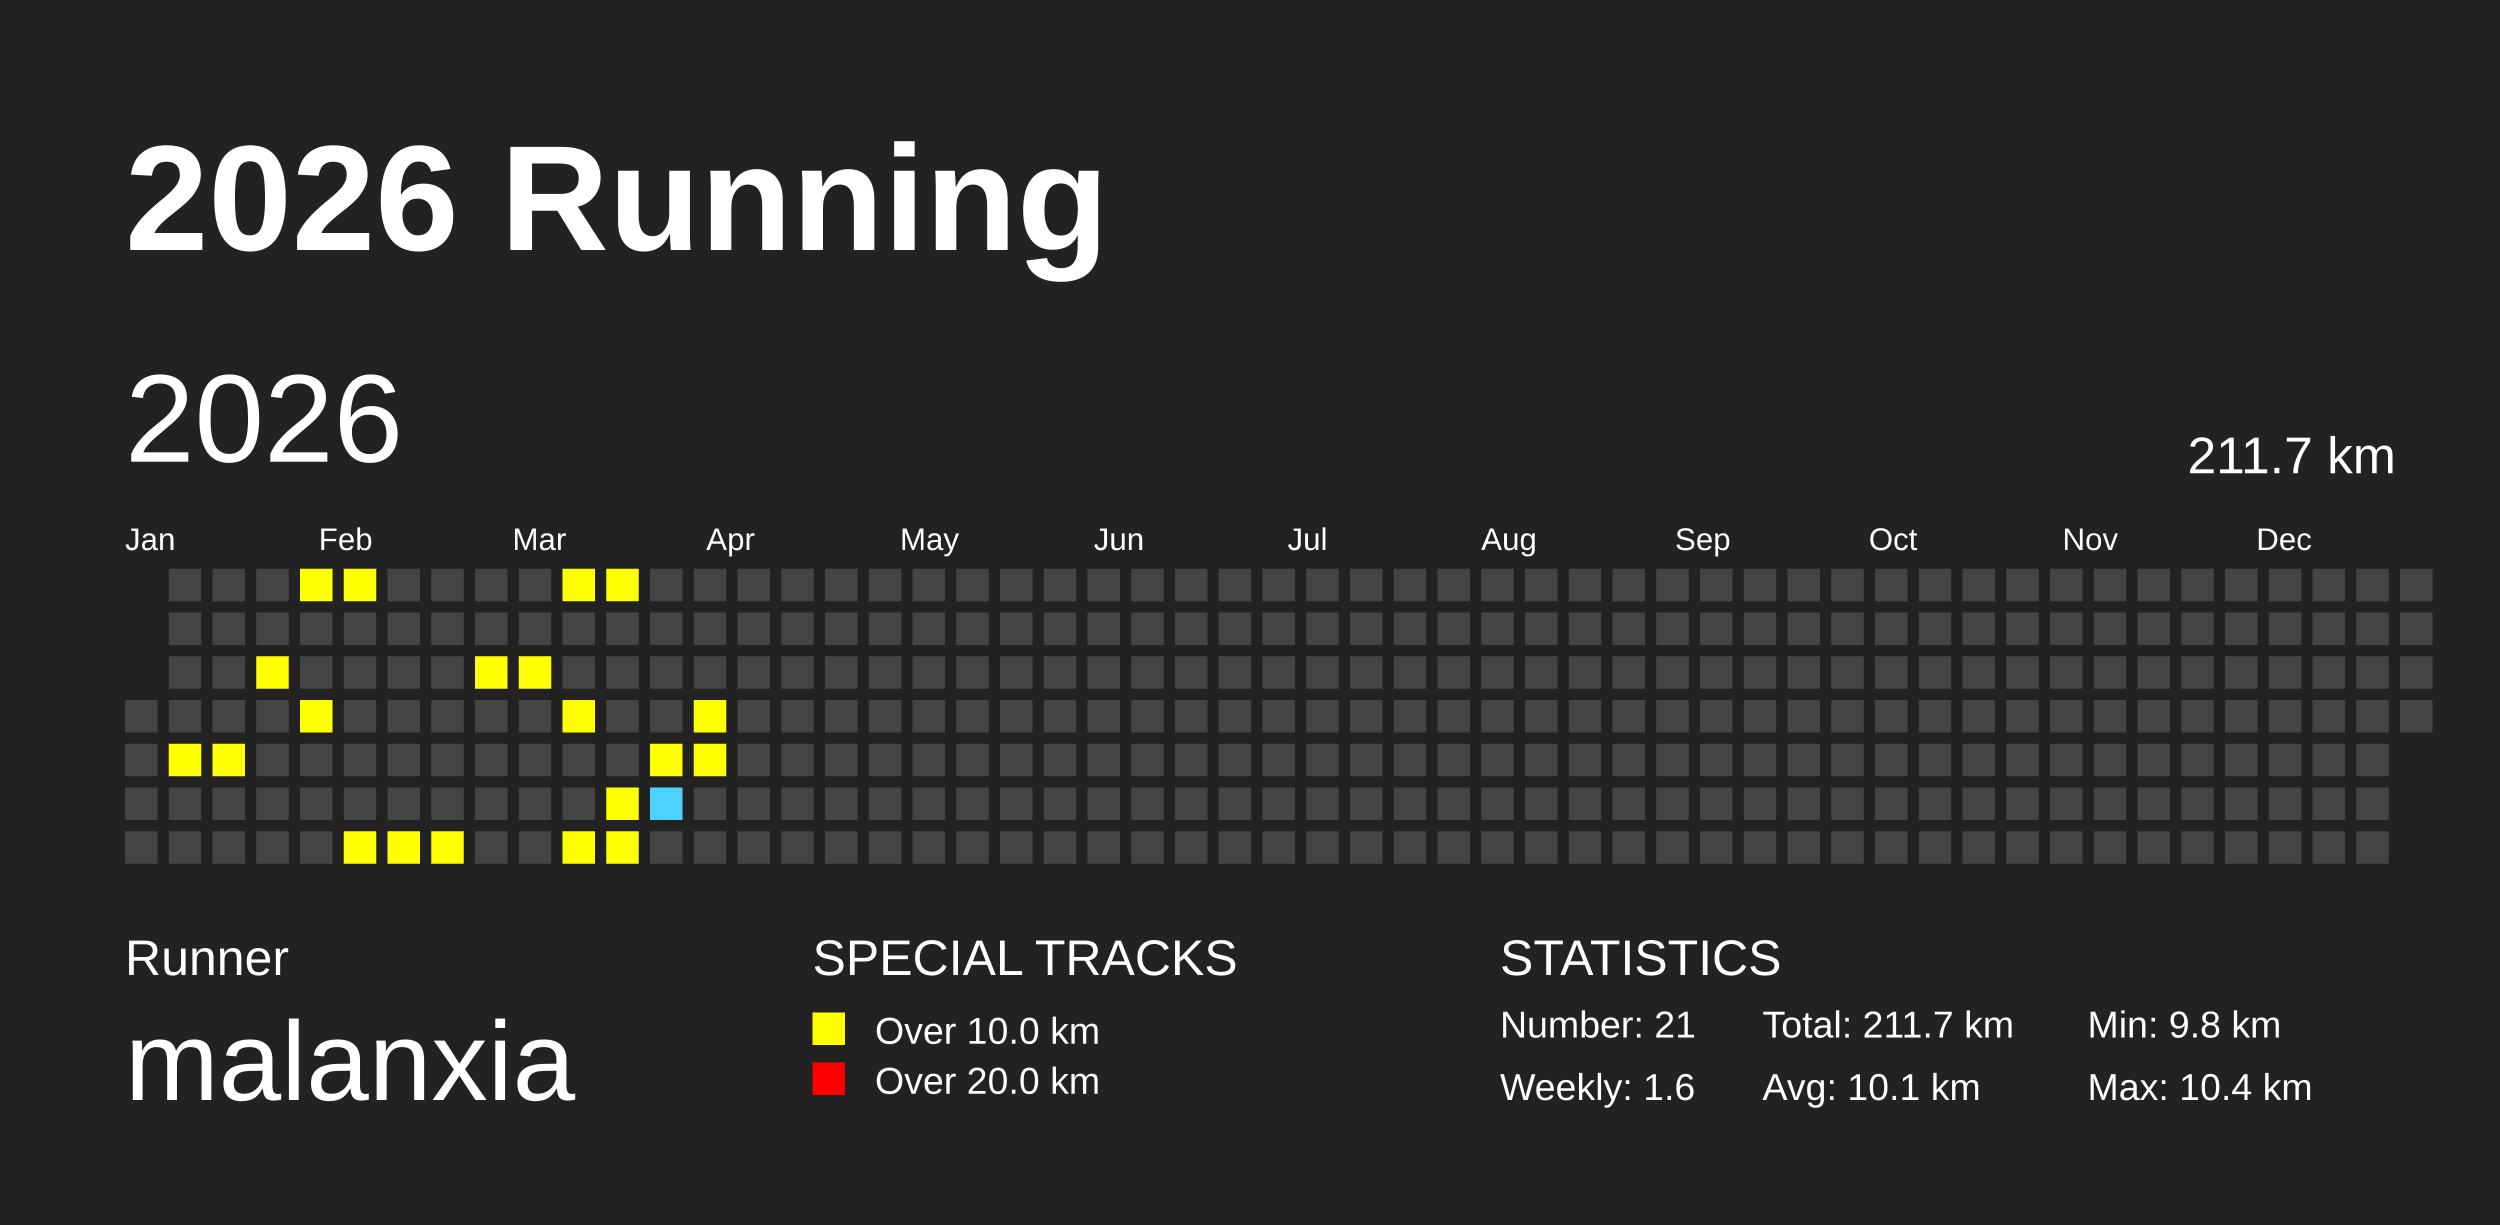
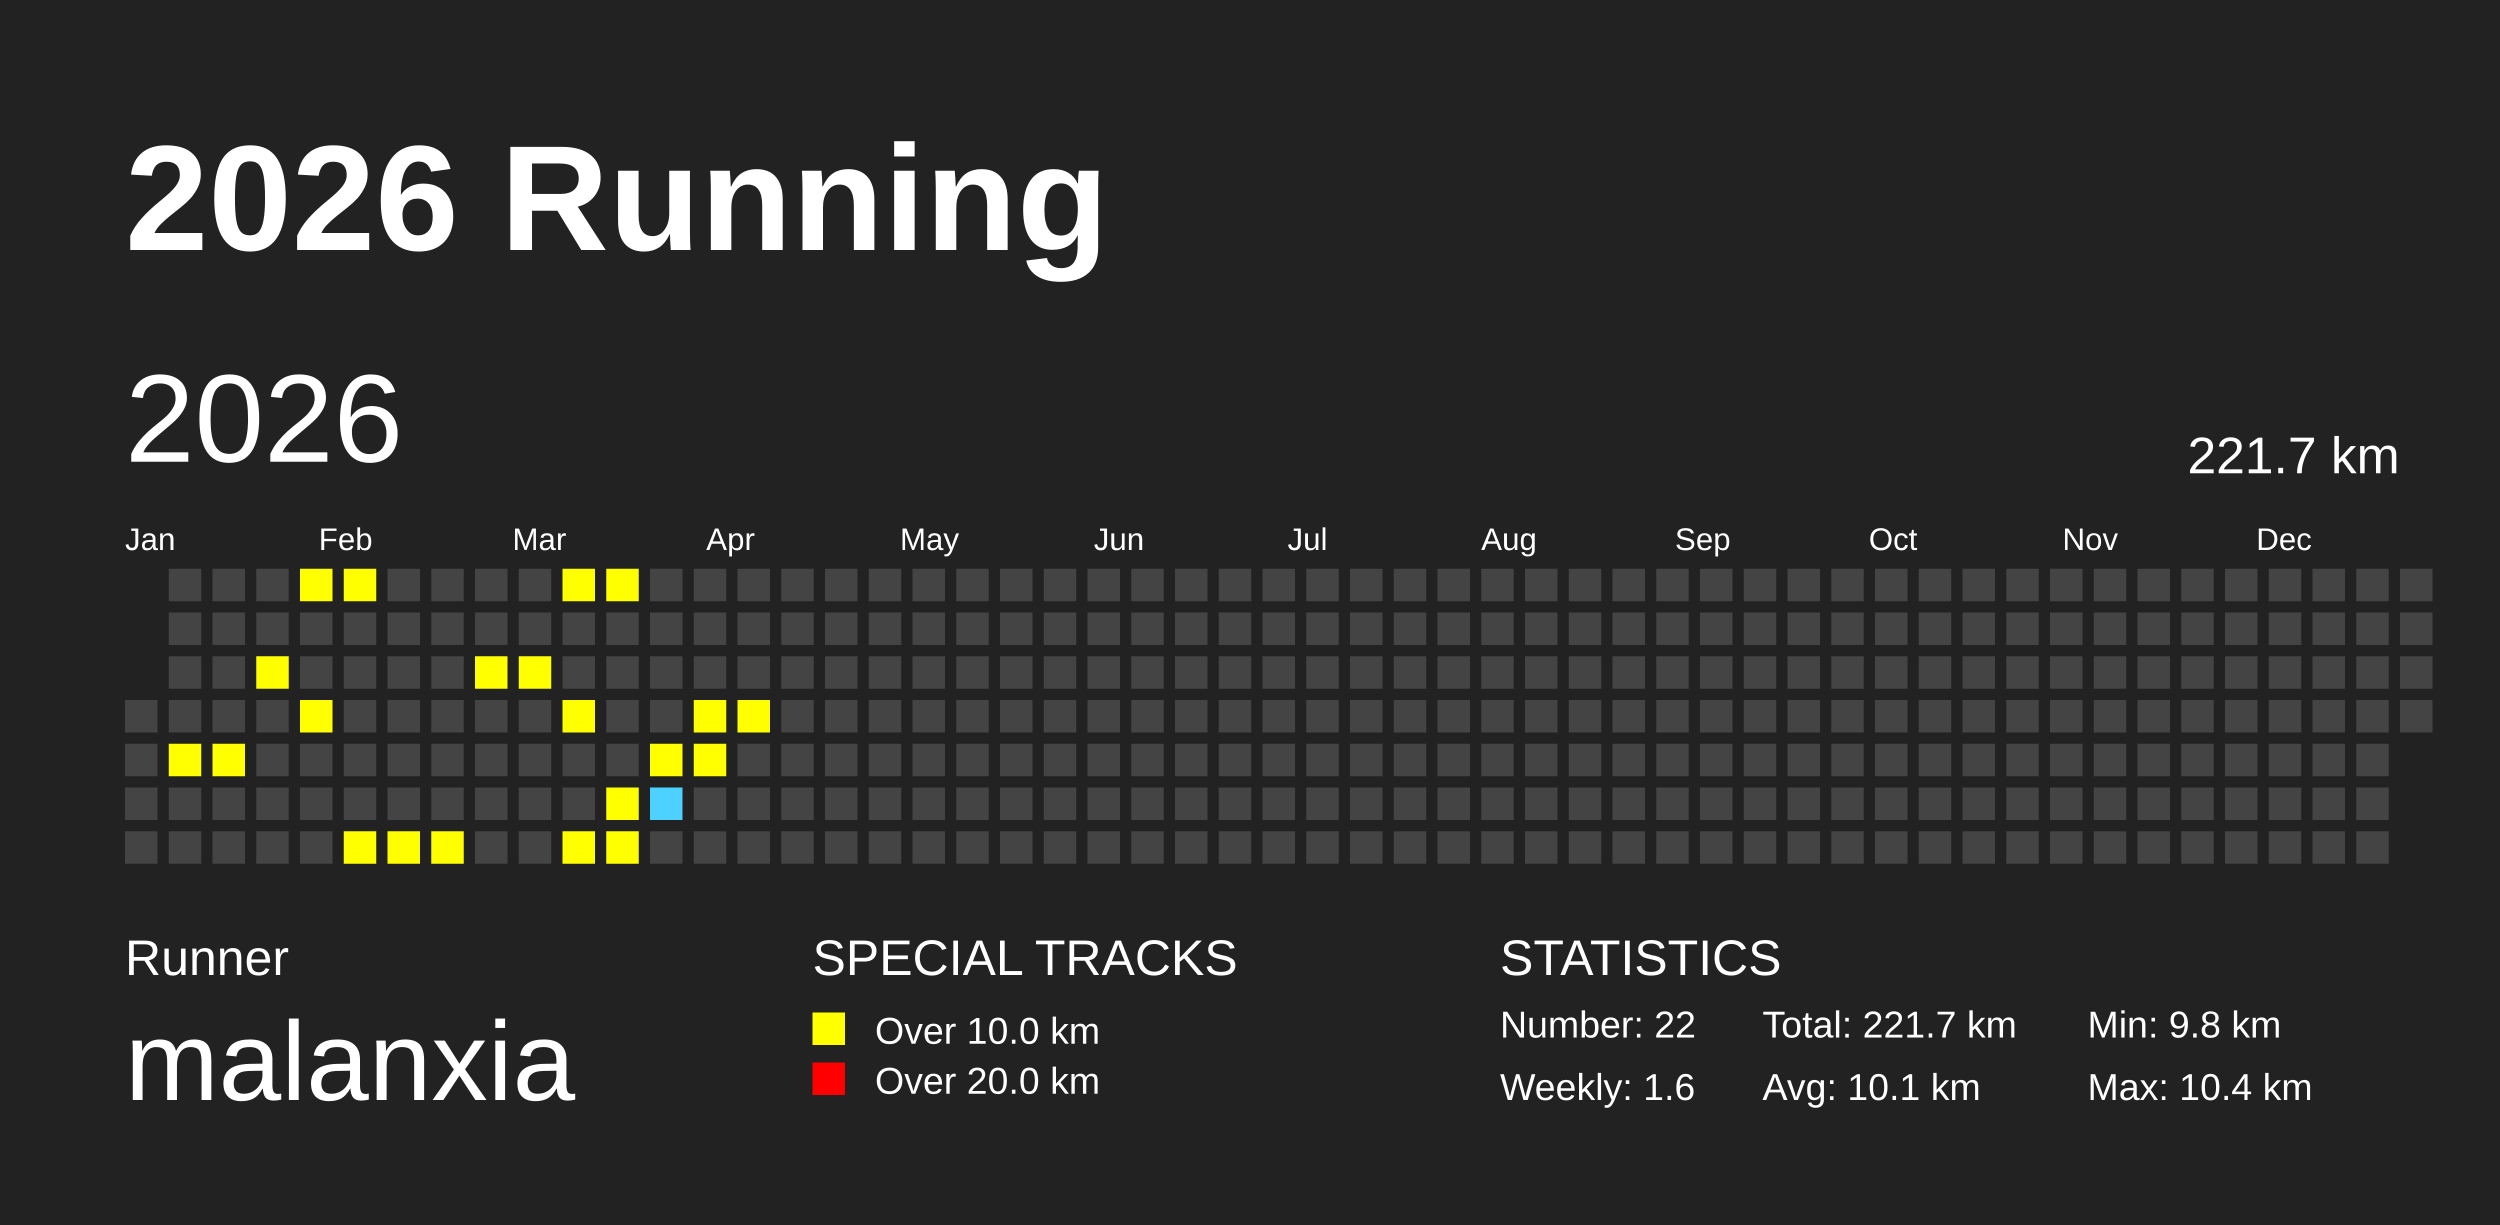
<svg xmlns="http://www.w3.org/2000/svg" baseProfile="full" height="98mm" version="1.1" viewBox="0,0,200,98" width="200mm">
  <defs />
  <rect fill="#222222" height="98" width="200" x="0" y="0" />
  <text fill="#FFFFFF" style="font-size:12px; font-family:Arial; font-weight:bold;" x="10" y="20">2026 Running</text>
  <text fill="#FFFFFF" style="font-size:4px; font-family:Arial" x="10" y="78">Runner</text>
  <text fill="#FFFFFF" style="font-size:9px; font-family:Arial" x="10" y="88">malanxia</text>
  <text fill="#FFFFFF" style="font-size:4px; font-family:Arial" x="65" y="78">SPECIAL TRACKS</text>
  <rect fill="yellow" height="2.6" width="2.6" x="65" y="81" />
  <text fill="#FFFFFF" style="font-size:3px; font-family:Arial" x="70" y="83.5">Over 10.0 km</text>
  <rect fill="red" height="2.6" width="2.6" x="65" y="85" />
  <text fill="#FFFFFF" style="font-size:3px; font-family:Arial" x="70" y="87.5">Over 20.0 km</text>
  <text fill="#FFFFFF" style="font-size:4px; font-family:Arial" x="120" y="78">STATISTICS</text>
-   <text fill="#FFFFFF" style="font-size:3px; font-family:Arial" x="120" y="83">Number: 21</text>
+   <text fill="#FFFFFF" style="font-size:3px; font-family:Arial" x="120" y="83">Number: 22</text>
  <text fill="#FFFFFF" style="font-size:3px; font-family:Arial" x="120" y="88">Weekly: 1.6</text>
-   <text fill="#FFFFFF" style="font-size:3px; font-family:Arial" x="141" y="83">Total: 211.7 km</text>
+   <text fill="#FFFFFF" style="font-size:3px; font-family:Arial" x="141" y="83">Total: 221.7 km</text>
  <text fill="#FFFFFF" style="font-size:3px; font-family:Arial" x="141" y="88">Avg: 10.1 km</text>
  <text fill="#FFFFFF" style="font-size:3px; font-family:Arial" x="167" y="83">Min: 9.8 km</text>
  <text fill="#FFFFFF" style="font-size:3px; font-family:Arial" x="167" y="88">Max: 10.4 km</text>
  <text dominant-baseline="hanging" fill="#FFFFFF" style="font-size:10.0px; font-family:Arial;" x="10" y="30">2026</text>
-   <text dominant-baseline="hanging" fill="#FFFFFF" style="font-size:4.125px; font-family:Arial;" x="175" y="35">211.7 km</text>
+   <text dominant-baseline="hanging" fill="#FFFFFF" style="font-size:4.125px; font-family:Arial;" x="175" y="35">221.7 km</text>
  <text fill="#FFFFFF" style="font-size:2.5px; font-family:Arial" x="10.0" y="44">Jan</text>
  <text fill="#FFFFFF" style="font-size:2.5px; font-family:Arial" x="25.5" y="44">Feb</text>
  <text fill="#FFFFFF" style="font-size:2.5px; font-family:Arial" x="41.0" y="44">Mar</text>
  <text fill="#FFFFFF" style="font-size:2.5px; font-family:Arial" x="56.5" y="44">Apr</text>
  <text fill="#FFFFFF" style="font-size:2.5px; font-family:Arial" x="72.0" y="44">May</text>
  <text fill="#FFFFFF" style="font-size:2.5px; font-family:Arial" x="87.5" y="44">Jun</text>
  <text fill="#FFFFFF" style="font-size:2.5px; font-family:Arial" x="103.0" y="44">Jul</text>
  <text fill="#FFFFFF" style="font-size:2.5px; font-family:Arial" x="118.5" y="44">Aug</text>
  <text fill="#FFFFFF" style="font-size:2.5px; font-family:Arial" x="134.0" y="44">Sep</text>
  <text fill="#FFFFFF" style="font-size:2.5px; font-family:Arial" x="149.5" y="44">Oct</text>
  <text fill="#FFFFFF" style="font-size:2.5px; font-family:Arial" x="165.0" y="44">Nov</text>
  <text fill="#FFFFFF" style="font-size:2.5px; font-family:Arial" x="180.5" y="44">Dec</text>
  <rect fill="#444444" height="2.6" width="2.6" x="10.0" y="56.0" />
  <rect fill="#444444" height="2.6" width="2.6" x="10.0" y="59.5" />
  <rect fill="#444444" height="2.6" width="2.6" x="10.0" y="63.0" />
  <rect fill="#444444" height="2.6" width="2.6" x="10.0" y="66.5" />
  <rect fill="#444444" height="2.6" width="2.6" x="13.5" y="45.5" />
  <rect fill="#444444" height="2.6" width="2.6" x="13.5" y="49.0" />
  <rect fill="#444444" height="2.6" width="2.6" x="13.5" y="52.5" />
  <rect fill="#444444" height="2.6" width="2.6" x="13.5" y="56.0" />
  <rect fill="yellow" height="2.6" width="2.6" x="13.5" y="59.5" />
  <rect fill="#444444" height="2.6" width="2.6" x="13.5" y="63.0" />
  <rect fill="#444444" height="2.6" width="2.6" x="13.5" y="66.5" />
  <rect fill="#444444" height="2.6" width="2.6" x="17.0" y="45.5" />
  <rect fill="#444444" height="2.6" width="2.6" x="17.0" y="49.0" />
  <rect fill="#444444" height="2.6" width="2.6" x="17.0" y="52.5" />
  <rect fill="#444444" height="2.6" width="2.6" x="17.0" y="56.0" />
  <rect fill="yellow" height="2.6" width="2.6" x="17.0" y="59.5" />
  <rect fill="#444444" height="2.6" width="2.6" x="17.0" y="63.0" />
  <rect fill="#444444" height="2.6" width="2.6" x="17.0" y="66.5" />
  <rect fill="#444444" height="2.6" width="2.6" x="20.5" y="45.5" />
  <rect fill="#444444" height="2.6" width="2.6" x="20.5" y="49.0" />
  <rect fill="yellow" height="2.6" width="2.6" x="20.5" y="52.5" />
  <rect fill="#444444" height="2.6" width="2.6" x="20.5" y="56.0" />
  <rect fill="#444444" height="2.6" width="2.6" x="20.5" y="59.5" />
  <rect fill="#444444" height="2.6" width="2.6" x="20.5" y="63.0" />
  <rect fill="#444444" height="2.6" width="2.6" x="20.5" y="66.5" />
  <rect fill="yellow" height="2.6" width="2.6" x="24.0" y="45.5" />
  <rect fill="#444444" height="2.6" width="2.6" x="24.0" y="49.0" />
  <rect fill="#444444" height="2.6" width="2.6" x="24.0" y="52.5" />
  <rect fill="yellow" height="2.6" width="2.6" x="24.0" y="56.0" />
  <rect fill="#444444" height="2.6" width="2.6" x="24.0" y="59.5" />
  <rect fill="#444444" height="2.6" width="2.6" x="24.0" y="63.0" />
  <rect fill="#444444" height="2.6" width="2.6" x="24.0" y="66.5" />
  <rect fill="yellow" height="2.6" width="2.6" x="27.5" y="45.5" />
  <rect fill="#444444" height="2.6" width="2.6" x="27.5" y="49.0" />
  <rect fill="#444444" height="2.6" width="2.6" x="27.5" y="52.5" />
  <rect fill="#444444" height="2.6" width="2.6" x="27.5" y="56.0" />
  <rect fill="#444444" height="2.6" width="2.6" x="27.5" y="59.5" />
  <rect fill="#444444" height="2.6" width="2.6" x="27.5" y="63.0" />
  <rect fill="yellow" height="2.6" width="2.6" x="27.5" y="66.5" />
  <rect fill="#444444" height="2.6" width="2.6" x="31.0" y="45.5" />
  <rect fill="#444444" height="2.6" width="2.6" x="31.0" y="49.0" />
  <rect fill="#444444" height="2.6" width="2.6" x="31.0" y="52.5" />
  <rect fill="#444444" height="2.6" width="2.6" x="31.0" y="56.0" />
  <rect fill="#444444" height="2.6" width="2.6" x="31.0" y="59.5" />
  <rect fill="#444444" height="2.6" width="2.6" x="31.0" y="63.0" />
  <rect fill="yellow" height="2.6" width="2.6" x="31.0" y="66.5" />
  <rect fill="#444444" height="2.6" width="2.6" x="34.5" y="45.5" />
  <rect fill="#444444" height="2.6" width="2.6" x="34.5" y="49.0" />
  <rect fill="#444444" height="2.6" width="2.6" x="34.5" y="52.5" />
  <rect fill="#444444" height="2.6" width="2.6" x="34.5" y="56.0" />
  <rect fill="#444444" height="2.6" width="2.6" x="34.5" y="59.5" />
  <rect fill="#444444" height="2.6" width="2.6" x="34.5" y="63.0" />
  <rect fill="yellow" height="2.6" width="2.6" x="34.5" y="66.5" />
  <rect fill="#444444" height="2.6" width="2.6" x="38.0" y="45.5" />
  <rect fill="#444444" height="2.6" width="2.6" x="38.0" y="49.0" />
  <rect fill="yellow" height="2.6" width="2.6" x="38.0" y="52.5" />
  <rect fill="#444444" height="2.6" width="2.6" x="38.0" y="56.0" />
  <rect fill="#444444" height="2.6" width="2.6" x="38.0" y="59.5" />
  <rect fill="#444444" height="2.6" width="2.6" x="38.0" y="63.0" />
  <rect fill="#444444" height="2.6" width="2.6" x="38.0" y="66.5" />
  <rect fill="#444444" height="2.6" width="2.6" x="41.5" y="45.5" />
  <rect fill="#444444" height="2.6" width="2.6" x="41.5" y="49.0" />
  <rect fill="yellow" height="2.6" width="2.6" x="41.5" y="52.5" />
  <rect fill="#444444" height="2.6" width="2.6" x="41.5" y="56.0" />
  <rect fill="#444444" height="2.6" width="2.6" x="41.5" y="59.5" />
  <rect fill="#444444" height="2.6" width="2.6" x="41.5" y="63.0" />
  <rect fill="#444444" height="2.6" width="2.6" x="41.5" y="66.5" />
  <rect fill="yellow" height="2.6" width="2.6" x="45.0" y="45.5" />
  <rect fill="#444444" height="2.6" width="2.6" x="45.0" y="49.0" />
  <rect fill="#444444" height="2.6" width="2.6" x="45.0" y="52.5" />
  <rect fill="yellow" height="2.6" width="2.6" x="45.0" y="56.0" />
  <rect fill="#444444" height="2.6" width="2.6" x="45.0" y="59.5" />
  <rect fill="#444444" height="2.6" width="2.6" x="45.0" y="63.0" />
  <rect fill="yellow" height="2.6" width="2.6" x="45.0" y="66.5" />
  <rect fill="yellow" height="2.6" width="2.6" x="48.5" y="45.5" />
  <rect fill="#444444" height="2.6" width="2.6" x="48.5" y="49.0" />
  <rect fill="#444444" height="2.6" width="2.6" x="48.5" y="52.5" />
  <rect fill="#444444" height="2.6" width="2.6" x="48.5" y="56.0" />
  <rect fill="#444444" height="2.6" width="2.6" x="48.5" y="59.5" />
  <rect fill="yellow" height="2.6" width="2.6" x="48.5" y="63.0" />
  <rect fill="yellow" height="2.6" width="2.6" x="48.5" y="66.5" />
  <rect fill="#444444" height="2.6" width="2.6" x="52.0" y="45.5" />
  <rect fill="#444444" height="2.6" width="2.6" x="52.0" y="49.0" />
  <rect fill="#444444" height="2.6" width="2.6" x="52.0" y="52.5" />
  <rect fill="#444444" height="2.6" width="2.6" x="52.0" y="56.0" />
  <rect fill="yellow" height="2.6" width="2.6" x="52.0" y="59.5" />
  <rect fill="#4DD2FF" height="2.6" width="2.6" x="52.0" y="63.0" />
  <rect fill="#444444" height="2.6" width="2.6" x="52.0" y="66.5" />
  <rect fill="#444444" height="2.6" width="2.6" x="55.5" y="45.5" />
  <rect fill="#444444" height="2.6" width="2.6" x="55.5" y="49.0" />
  <rect fill="#444444" height="2.6" width="2.6" x="55.5" y="52.5" />
  <rect fill="yellow" height="2.6" width="2.6" x="55.5" y="56.0" />
  <rect fill="yellow" height="2.6" width="2.6" x="55.5" y="59.5" />
  <rect fill="#444444" height="2.6" width="2.6" x="55.5" y="63.0" />
  <rect fill="#444444" height="2.6" width="2.6" x="55.5" y="66.5" />
  <rect fill="#444444" height="2.6" width="2.6" x="59.0" y="45.5" />
  <rect fill="#444444" height="2.6" width="2.6" x="59.0" y="49.0" />
  <rect fill="#444444" height="2.6" width="2.6" x="59.0" y="52.5" />
-   <rect fill="#444444" height="2.6" width="2.6" x="59.0" y="56.0" />
+   <rect fill="yellow" height="2.6" width="2.6" x="59.0" y="56.0" />
  <rect fill="#444444" height="2.6" width="2.6" x="59.0" y="59.5" />
  <rect fill="#444444" height="2.6" width="2.6" x="59.0" y="63.0" />
  <rect fill="#444444" height="2.6" width="2.6" x="59.0" y="66.5" />
  <rect fill="#444444" height="2.6" width="2.6" x="62.5" y="45.5" />
  <rect fill="#444444" height="2.6" width="2.6" x="62.5" y="49.0" />
  <rect fill="#444444" height="2.6" width="2.6" x="62.5" y="52.5" />
  <rect fill="#444444" height="2.6" width="2.6" x="62.5" y="56.0" />
  <rect fill="#444444" height="2.6" width="2.6" x="62.5" y="59.5" />
  <rect fill="#444444" height="2.6" width="2.6" x="62.5" y="63.0" />
  <rect fill="#444444" height="2.6" width="2.6" x="62.5" y="66.5" />
  <rect fill="#444444" height="2.6" width="2.6" x="66.0" y="45.5" />
  <rect fill="#444444" height="2.6" width="2.6" x="66.0" y="49.0" />
  <rect fill="#444444" height="2.6" width="2.6" x="66.0" y="52.5" />
  <rect fill="#444444" height="2.6" width="2.6" x="66.0" y="56.0" />
  <rect fill="#444444" height="2.6" width="2.6" x="66.0" y="59.5" />
  <rect fill="#444444" height="2.6" width="2.6" x="66.0" y="63.0" />
  <rect fill="#444444" height="2.6" width="2.6" x="66.0" y="66.5" />
  <rect fill="#444444" height="2.6" width="2.6" x="69.5" y="45.5" />
  <rect fill="#444444" height="2.6" width="2.6" x="69.5" y="49.0" />
  <rect fill="#444444" height="2.6" width="2.6" x="69.5" y="52.5" />
  <rect fill="#444444" height="2.6" width="2.6" x="69.5" y="56.0" />
  <rect fill="#444444" height="2.6" width="2.6" x="69.5" y="59.5" />
  <rect fill="#444444" height="2.6" width="2.6" x="69.5" y="63.0" />
  <rect fill="#444444" height="2.6" width="2.6" x="69.5" y="66.5" />
  <rect fill="#444444" height="2.6" width="2.6" x="73.0" y="45.5" />
  <rect fill="#444444" height="2.6" width="2.6" x="73.0" y="49.0" />
  <rect fill="#444444" height="2.6" width="2.6" x="73.0" y="52.5" />
  <rect fill="#444444" height="2.6" width="2.6" x="73.0" y="56.0" />
  <rect fill="#444444" height="2.6" width="2.6" x="73.0" y="59.5" />
  <rect fill="#444444" height="2.6" width="2.6" x="73.0" y="63.0" />
  <rect fill="#444444" height="2.6" width="2.6" x="73.0" y="66.5" />
  <rect fill="#444444" height="2.6" width="2.6" x="76.5" y="45.5" />
  <rect fill="#444444" height="2.6" width="2.6" x="76.5" y="49.0" />
  <rect fill="#444444" height="2.6" width="2.6" x="76.5" y="52.5" />
  <rect fill="#444444" height="2.6" width="2.6" x="76.5" y="56.0" />
  <rect fill="#444444" height="2.6" width="2.6" x="76.5" y="59.5" />
  <rect fill="#444444" height="2.6" width="2.6" x="76.5" y="63.0" />
  <rect fill="#444444" height="2.6" width="2.6" x="76.5" y="66.5" />
  <rect fill="#444444" height="2.6" width="2.6" x="80.0" y="45.5" />
  <rect fill="#444444" height="2.6" width="2.6" x="80.0" y="49.0" />
  <rect fill="#444444" height="2.6" width="2.6" x="80.0" y="52.5" />
  <rect fill="#444444" height="2.6" width="2.6" x="80.0" y="56.0" />
  <rect fill="#444444" height="2.6" width="2.6" x="80.0" y="59.5" />
  <rect fill="#444444" height="2.6" width="2.6" x="80.0" y="63.0" />
  <rect fill="#444444" height="2.6" width="2.6" x="80.0" y="66.5" />
  <rect fill="#444444" height="2.6" width="2.6" x="83.5" y="45.5" />
  <rect fill="#444444" height="2.6" width="2.6" x="83.5" y="49.0" />
  <rect fill="#444444" height="2.6" width="2.6" x="83.5" y="52.5" />
  <rect fill="#444444" height="2.6" width="2.6" x="83.5" y="56.0" />
  <rect fill="#444444" height="2.6" width="2.6" x="83.5" y="59.5" />
  <rect fill="#444444" height="2.6" width="2.6" x="83.5" y="63.0" />
  <rect fill="#444444" height="2.6" width="2.6" x="83.5" y="66.5" />
  <rect fill="#444444" height="2.6" width="2.6" x="87.0" y="45.5" />
  <rect fill="#444444" height="2.6" width="2.6" x="87.0" y="49.0" />
  <rect fill="#444444" height="2.6" width="2.6" x="87.0" y="52.5" />
  <rect fill="#444444" height="2.6" width="2.6" x="87.0" y="56.0" />
  <rect fill="#444444" height="2.6" width="2.6" x="87.0" y="59.5" />
  <rect fill="#444444" height="2.6" width="2.6" x="87.0" y="63.0" />
  <rect fill="#444444" height="2.6" width="2.6" x="87.0" y="66.5" />
  <rect fill="#444444" height="2.6" width="2.6" x="90.5" y="45.5" />
  <rect fill="#444444" height="2.6" width="2.6" x="90.5" y="49.0" />
  <rect fill="#444444" height="2.6" width="2.6" x="90.5" y="52.5" />
  <rect fill="#444444" height="2.6" width="2.6" x="90.5" y="56.0" />
  <rect fill="#444444" height="2.6" width="2.6" x="90.5" y="59.5" />
  <rect fill="#444444" height="2.6" width="2.6" x="90.5" y="63.0" />
  <rect fill="#444444" height="2.6" width="2.6" x="90.5" y="66.5" />
  <rect fill="#444444" height="2.6" width="2.6" x="94.0" y="45.5" />
  <rect fill="#444444" height="2.6" width="2.6" x="94.0" y="49.0" />
  <rect fill="#444444" height="2.6" width="2.6" x="94.0" y="52.5" />
  <rect fill="#444444" height="2.6" width="2.6" x="94.0" y="56.0" />
  <rect fill="#444444" height="2.6" width="2.6" x="94.0" y="59.5" />
  <rect fill="#444444" height="2.6" width="2.6" x="94.0" y="63.0" />
  <rect fill="#444444" height="2.6" width="2.6" x="94.0" y="66.5" />
  <rect fill="#444444" height="2.6" width="2.6" x="97.5" y="45.5" />
  <rect fill="#444444" height="2.6" width="2.6" x="97.5" y="49.0" />
  <rect fill="#444444" height="2.6" width="2.6" x="97.5" y="52.5" />
  <rect fill="#444444" height="2.6" width="2.6" x="97.5" y="56.0" />
  <rect fill="#444444" height="2.6" width="2.6" x="97.5" y="59.5" />
  <rect fill="#444444" height="2.6" width="2.6" x="97.5" y="63.0" />
  <rect fill="#444444" height="2.6" width="2.6" x="97.5" y="66.5" />
  <rect fill="#444444" height="2.6" width="2.6" x="101.0" y="45.5" />
  <rect fill="#444444" height="2.6" width="2.6" x="101.0" y="49.0" />
  <rect fill="#444444" height="2.6" width="2.6" x="101.0" y="52.5" />
  <rect fill="#444444" height="2.6" width="2.6" x="101.0" y="56.0" />
  <rect fill="#444444" height="2.6" width="2.6" x="101.0" y="59.5" />
  <rect fill="#444444" height="2.6" width="2.6" x="101.0" y="63.0" />
  <rect fill="#444444" height="2.6" width="2.6" x="101.0" y="66.5" />
  <rect fill="#444444" height="2.6" width="2.6" x="104.5" y="45.5" />
  <rect fill="#444444" height="2.6" width="2.6" x="104.5" y="49.0" />
  <rect fill="#444444" height="2.6" width="2.6" x="104.5" y="52.5" />
  <rect fill="#444444" height="2.6" width="2.6" x="104.5" y="56.0" />
  <rect fill="#444444" height="2.6" width="2.6" x="104.5" y="59.5" />
  <rect fill="#444444" height="2.6" width="2.6" x="104.5" y="63.0" />
  <rect fill="#444444" height="2.6" width="2.6" x="104.5" y="66.5" />
  <rect fill="#444444" height="2.6" width="2.6" x="108.0" y="45.5" />
  <rect fill="#444444" height="2.6" width="2.6" x="108.0" y="49.0" />
  <rect fill="#444444" height="2.6" width="2.6" x="108.0" y="52.5" />
  <rect fill="#444444" height="2.6" width="2.6" x="108.0" y="56.0" />
  <rect fill="#444444" height="2.6" width="2.6" x="108.0" y="59.5" />
  <rect fill="#444444" height="2.6" width="2.6" x="108.0" y="63.0" />
  <rect fill="#444444" height="2.6" width="2.6" x="108.0" y="66.5" />
  <rect fill="#444444" height="2.6" width="2.6" x="111.5" y="45.5" />
  <rect fill="#444444" height="2.6" width="2.6" x="111.5" y="49.0" />
  <rect fill="#444444" height="2.6" width="2.6" x="111.5" y="52.5" />
  <rect fill="#444444" height="2.6" width="2.6" x="111.5" y="56.0" />
  <rect fill="#444444" height="2.6" width="2.6" x="111.5" y="59.5" />
  <rect fill="#444444" height="2.6" width="2.6" x="111.5" y="63.0" />
  <rect fill="#444444" height="2.6" width="2.6" x="111.5" y="66.5" />
  <rect fill="#444444" height="2.6" width="2.6" x="115.0" y="45.5" />
  <rect fill="#444444" height="2.6" width="2.6" x="115.0" y="49.0" />
  <rect fill="#444444" height="2.6" width="2.6" x="115.0" y="52.5" />
  <rect fill="#444444" height="2.6" width="2.6" x="115.0" y="56.0" />
  <rect fill="#444444" height="2.6" width="2.6" x="115.0" y="59.5" />
  <rect fill="#444444" height="2.6" width="2.6" x="115.0" y="63.0" />
  <rect fill="#444444" height="2.6" width="2.6" x="115.0" y="66.5" />
  <rect fill="#444444" height="2.6" width="2.6" x="118.5" y="45.5" />
  <rect fill="#444444" height="2.6" width="2.6" x="118.5" y="49.0" />
  <rect fill="#444444" height="2.6" width="2.6" x="118.5" y="52.5" />
  <rect fill="#444444" height="2.6" width="2.6" x="118.5" y="56.0" />
  <rect fill="#444444" height="2.6" width="2.6" x="118.5" y="59.5" />
  <rect fill="#444444" height="2.6" width="2.6" x="118.5" y="63.0" />
  <rect fill="#444444" height="2.6" width="2.6" x="118.5" y="66.5" />
  <rect fill="#444444" height="2.6" width="2.6" x="122.0" y="45.5" />
  <rect fill="#444444" height="2.6" width="2.6" x="122.0" y="49.0" />
  <rect fill="#444444" height="2.6" width="2.6" x="122.0" y="52.5" />
  <rect fill="#444444" height="2.6" width="2.6" x="122.0" y="56.0" />
  <rect fill="#444444" height="2.6" width="2.6" x="122.0" y="59.5" />
  <rect fill="#444444" height="2.6" width="2.6" x="122.0" y="63.0" />
  <rect fill="#444444" height="2.6" width="2.6" x="122.0" y="66.5" />
  <rect fill="#444444" height="2.6" width="2.6" x="125.5" y="45.5" />
  <rect fill="#444444" height="2.6" width="2.6" x="125.5" y="49.0" />
  <rect fill="#444444" height="2.6" width="2.6" x="125.5" y="52.5" />
  <rect fill="#444444" height="2.6" width="2.6" x="125.5" y="56.0" />
  <rect fill="#444444" height="2.6" width="2.6" x="125.5" y="59.5" />
  <rect fill="#444444" height="2.6" width="2.6" x="125.5" y="63.0" />
  <rect fill="#444444" height="2.6" width="2.6" x="125.5" y="66.5" />
  <rect fill="#444444" height="2.6" width="2.6" x="129.0" y="45.5" />
  <rect fill="#444444" height="2.6" width="2.6" x="129.0" y="49.0" />
  <rect fill="#444444" height="2.6" width="2.6" x="129.0" y="52.5" />
  <rect fill="#444444" height="2.6" width="2.6" x="129.0" y="56.0" />
  <rect fill="#444444" height="2.6" width="2.6" x="129.0" y="59.5" />
  <rect fill="#444444" height="2.6" width="2.6" x="129.0" y="63.0" />
  <rect fill="#444444" height="2.6" width="2.6" x="129.0" y="66.5" />
  <rect fill="#444444" height="2.6" width="2.6" x="132.5" y="45.5" />
  <rect fill="#444444" height="2.6" width="2.6" x="132.5" y="49.0" />
  <rect fill="#444444" height="2.6" width="2.6" x="132.5" y="52.5" />
  <rect fill="#444444" height="2.6" width="2.6" x="132.5" y="56.0" />
  <rect fill="#444444" height="2.6" width="2.6" x="132.5" y="59.5" />
  <rect fill="#444444" height="2.6" width="2.6" x="132.5" y="63.0" />
  <rect fill="#444444" height="2.6" width="2.6" x="132.5" y="66.5" />
  <rect fill="#444444" height="2.6" width="2.6" x="136.0" y="45.5" />
  <rect fill="#444444" height="2.6" width="2.6" x="136.0" y="49.0" />
  <rect fill="#444444" height="2.6" width="2.6" x="136.0" y="52.5" />
  <rect fill="#444444" height="2.6" width="2.6" x="136.0" y="56.0" />
  <rect fill="#444444" height="2.6" width="2.6" x="136.0" y="59.5" />
  <rect fill="#444444" height="2.6" width="2.6" x="136.0" y="63.0" />
  <rect fill="#444444" height="2.6" width="2.6" x="136.0" y="66.5" />
  <rect fill="#444444" height="2.6" width="2.6" x="139.5" y="45.5" />
  <rect fill="#444444" height="2.6" width="2.6" x="139.5" y="49.0" />
  <rect fill="#444444" height="2.6" width="2.6" x="139.5" y="52.5" />
  <rect fill="#444444" height="2.6" width="2.6" x="139.5" y="56.0" />
  <rect fill="#444444" height="2.6" width="2.6" x="139.5" y="59.5" />
  <rect fill="#444444" height="2.6" width="2.6" x="139.5" y="63.0" />
  <rect fill="#444444" height="2.6" width="2.6" x="139.5" y="66.5" />
  <rect fill="#444444" height="2.6" width="2.6" x="143.0" y="45.5" />
  <rect fill="#444444" height="2.6" width="2.6" x="143.0" y="49.0" />
  <rect fill="#444444" height="2.6" width="2.6" x="143.0" y="52.5" />
  <rect fill="#444444" height="2.6" width="2.6" x="143.0" y="56.0" />
  <rect fill="#444444" height="2.6" width="2.6" x="143.0" y="59.5" />
  <rect fill="#444444" height="2.6" width="2.6" x="143.0" y="63.0" />
  <rect fill="#444444" height="2.6" width="2.6" x="143.0" y="66.5" />
  <rect fill="#444444" height="2.6" width="2.6" x="146.5" y="45.5" />
  <rect fill="#444444" height="2.6" width="2.6" x="146.5" y="49.0" />
  <rect fill="#444444" height="2.6" width="2.6" x="146.5" y="52.5" />
  <rect fill="#444444" height="2.6" width="2.6" x="146.5" y="56.0" />
  <rect fill="#444444" height="2.6" width="2.6" x="146.5" y="59.5" />
  <rect fill="#444444" height="2.6" width="2.6" x="146.5" y="63.0" />
  <rect fill="#444444" height="2.6" width="2.6" x="146.5" y="66.5" />
  <rect fill="#444444" height="2.6" width="2.6" x="150.0" y="45.5" />
  <rect fill="#444444" height="2.6" width="2.6" x="150.0" y="49.0" />
  <rect fill="#444444" height="2.6" width="2.6" x="150.0" y="52.5" />
  <rect fill="#444444" height="2.6" width="2.6" x="150.0" y="56.0" />
  <rect fill="#444444" height="2.6" width="2.6" x="150.0" y="59.5" />
  <rect fill="#444444" height="2.6" width="2.6" x="150.0" y="63.0" />
  <rect fill="#444444" height="2.6" width="2.6" x="150.0" y="66.5" />
  <rect fill="#444444" height="2.6" width="2.6" x="153.5" y="45.5" />
  <rect fill="#444444" height="2.6" width="2.6" x="153.5" y="49.0" />
  <rect fill="#444444" height="2.6" width="2.6" x="153.5" y="52.5" />
  <rect fill="#444444" height="2.6" width="2.6" x="153.5" y="56.0" />
  <rect fill="#444444" height="2.6" width="2.6" x="153.5" y="59.5" />
  <rect fill="#444444" height="2.6" width="2.6" x="153.5" y="63.0" />
  <rect fill="#444444" height="2.6" width="2.6" x="153.5" y="66.5" />
  <rect fill="#444444" height="2.6" width="2.6" x="157.0" y="45.5" />
  <rect fill="#444444" height="2.6" width="2.6" x="157.0" y="49.0" />
  <rect fill="#444444" height="2.6" width="2.6" x="157.0" y="52.5" />
  <rect fill="#444444" height="2.6" width="2.6" x="157.0" y="56.0" />
  <rect fill="#444444" height="2.6" width="2.6" x="157.0" y="59.5" />
  <rect fill="#444444" height="2.6" width="2.6" x="157.0" y="63.0" />
  <rect fill="#444444" height="2.6" width="2.6" x="157.0" y="66.5" />
  <rect fill="#444444" height="2.6" width="2.6" x="160.5" y="45.5" />
  <rect fill="#444444" height="2.6" width="2.6" x="160.5" y="49.0" />
  <rect fill="#444444" height="2.6" width="2.6" x="160.5" y="52.5" />
  <rect fill="#444444" height="2.6" width="2.6" x="160.5" y="56.0" />
  <rect fill="#444444" height="2.6" width="2.6" x="160.5" y="59.5" />
  <rect fill="#444444" height="2.6" width="2.6" x="160.5" y="63.0" />
  <rect fill="#444444" height="2.6" width="2.6" x="160.5" y="66.5" />
  <rect fill="#444444" height="2.6" width="2.6" x="164.0" y="45.5" />
  <rect fill="#444444" height="2.6" width="2.6" x="164.0" y="49.0" />
  <rect fill="#444444" height="2.6" width="2.6" x="164.0" y="52.5" />
  <rect fill="#444444" height="2.6" width="2.6" x="164.0" y="56.0" />
  <rect fill="#444444" height="2.6" width="2.6" x="164.0" y="59.5" />
  <rect fill="#444444" height="2.6" width="2.6" x="164.0" y="63.0" />
  <rect fill="#444444" height="2.6" width="2.6" x="164.0" y="66.5" />
  <rect fill="#444444" height="2.6" width="2.6" x="167.5" y="45.5" />
  <rect fill="#444444" height="2.6" width="2.6" x="167.5" y="49.0" />
  <rect fill="#444444" height="2.6" width="2.6" x="167.5" y="52.5" />
  <rect fill="#444444" height="2.6" width="2.6" x="167.5" y="56.0" />
  <rect fill="#444444" height="2.6" width="2.6" x="167.5" y="59.5" />
  <rect fill="#444444" height="2.6" width="2.6" x="167.5" y="63.0" />
  <rect fill="#444444" height="2.6" width="2.6" x="167.5" y="66.5" />
  <rect fill="#444444" height="2.6" width="2.6" x="171.0" y="45.5" />
  <rect fill="#444444" height="2.6" width="2.6" x="171.0" y="49.0" />
  <rect fill="#444444" height="2.6" width="2.6" x="171.0" y="52.5" />
  <rect fill="#444444" height="2.6" width="2.6" x="171.0" y="56.0" />
  <rect fill="#444444" height="2.6" width="2.6" x="171.0" y="59.5" />
  <rect fill="#444444" height="2.6" width="2.6" x="171.0" y="63.0" />
  <rect fill="#444444" height="2.6" width="2.6" x="171.0" y="66.5" />
  <rect fill="#444444" height="2.6" width="2.6" x="174.5" y="45.5" />
  <rect fill="#444444" height="2.6" width="2.6" x="174.5" y="49.0" />
  <rect fill="#444444" height="2.6" width="2.6" x="174.5" y="52.5" />
  <rect fill="#444444" height="2.6" width="2.6" x="174.5" y="56.0" />
  <rect fill="#444444" height="2.6" width="2.6" x="174.5" y="59.5" />
  <rect fill="#444444" height="2.6" width="2.6" x="174.5" y="63.0" />
  <rect fill="#444444" height="2.6" width="2.6" x="174.5" y="66.5" />
  <rect fill="#444444" height="2.6" width="2.6" x="178.0" y="45.5" />
  <rect fill="#444444" height="2.6" width="2.6" x="178.0" y="49.0" />
  <rect fill="#444444" height="2.6" width="2.6" x="178.0" y="52.5" />
  <rect fill="#444444" height="2.6" width="2.6" x="178.0" y="56.0" />
  <rect fill="#444444" height="2.6" width="2.6" x="178.0" y="59.5" />
  <rect fill="#444444" height="2.6" width="2.6" x="178.0" y="63.0" />
  <rect fill="#444444" height="2.6" width="2.6" x="178.0" y="66.5" />
  <rect fill="#444444" height="2.6" width="2.6" x="181.5" y="45.5" />
  <rect fill="#444444" height="2.6" width="2.6" x="181.5" y="49.0" />
  <rect fill="#444444" height="2.6" width="2.6" x="181.5" y="52.5" />
  <rect fill="#444444" height="2.6" width="2.6" x="181.5" y="56.0" />
  <rect fill="#444444" height="2.6" width="2.6" x="181.5" y="59.5" />
  <rect fill="#444444" height="2.6" width="2.6" x="181.5" y="63.0" />
  <rect fill="#444444" height="2.6" width="2.6" x="181.5" y="66.5" />
  <rect fill="#444444" height="2.6" width="2.6" x="185.0" y="45.5" />
  <rect fill="#444444" height="2.6" width="2.6" x="185.0" y="49.0" />
  <rect fill="#444444" height="2.6" width="2.6" x="185.0" y="52.5" />
  <rect fill="#444444" height="2.6" width="2.6" x="185.0" y="56.0" />
  <rect fill="#444444" height="2.6" width="2.6" x="185.0" y="59.5" />
  <rect fill="#444444" height="2.6" width="2.6" x="185.0" y="63.0" />
  <rect fill="#444444" height="2.6" width="2.6" x="185.0" y="66.5" />
  <rect fill="#444444" height="2.6" width="2.6" x="188.5" y="45.5" />
  <rect fill="#444444" height="2.6" width="2.6" x="188.5" y="49.0" />
  <rect fill="#444444" height="2.6" width="2.6" x="188.5" y="52.5" />
  <rect fill="#444444" height="2.6" width="2.6" x="188.5" y="56.0" />
  <rect fill="#444444" height="2.6" width="2.6" x="188.5" y="59.5" />
  <rect fill="#444444" height="2.6" width="2.6" x="188.5" y="63.0" />
  <rect fill="#444444" height="2.6" width="2.6" x="188.5" y="66.5" />
  <rect fill="#444444" height="2.6" width="2.6" x="192.0" y="45.5" />
  <rect fill="#444444" height="2.6" width="2.6" x="192.0" y="49.0" />
  <rect fill="#444444" height="2.6" width="2.6" x="192.0" y="52.5" />
  <rect fill="#444444" height="2.6" width="2.6" x="192.0" y="56.0" />
</svg>
